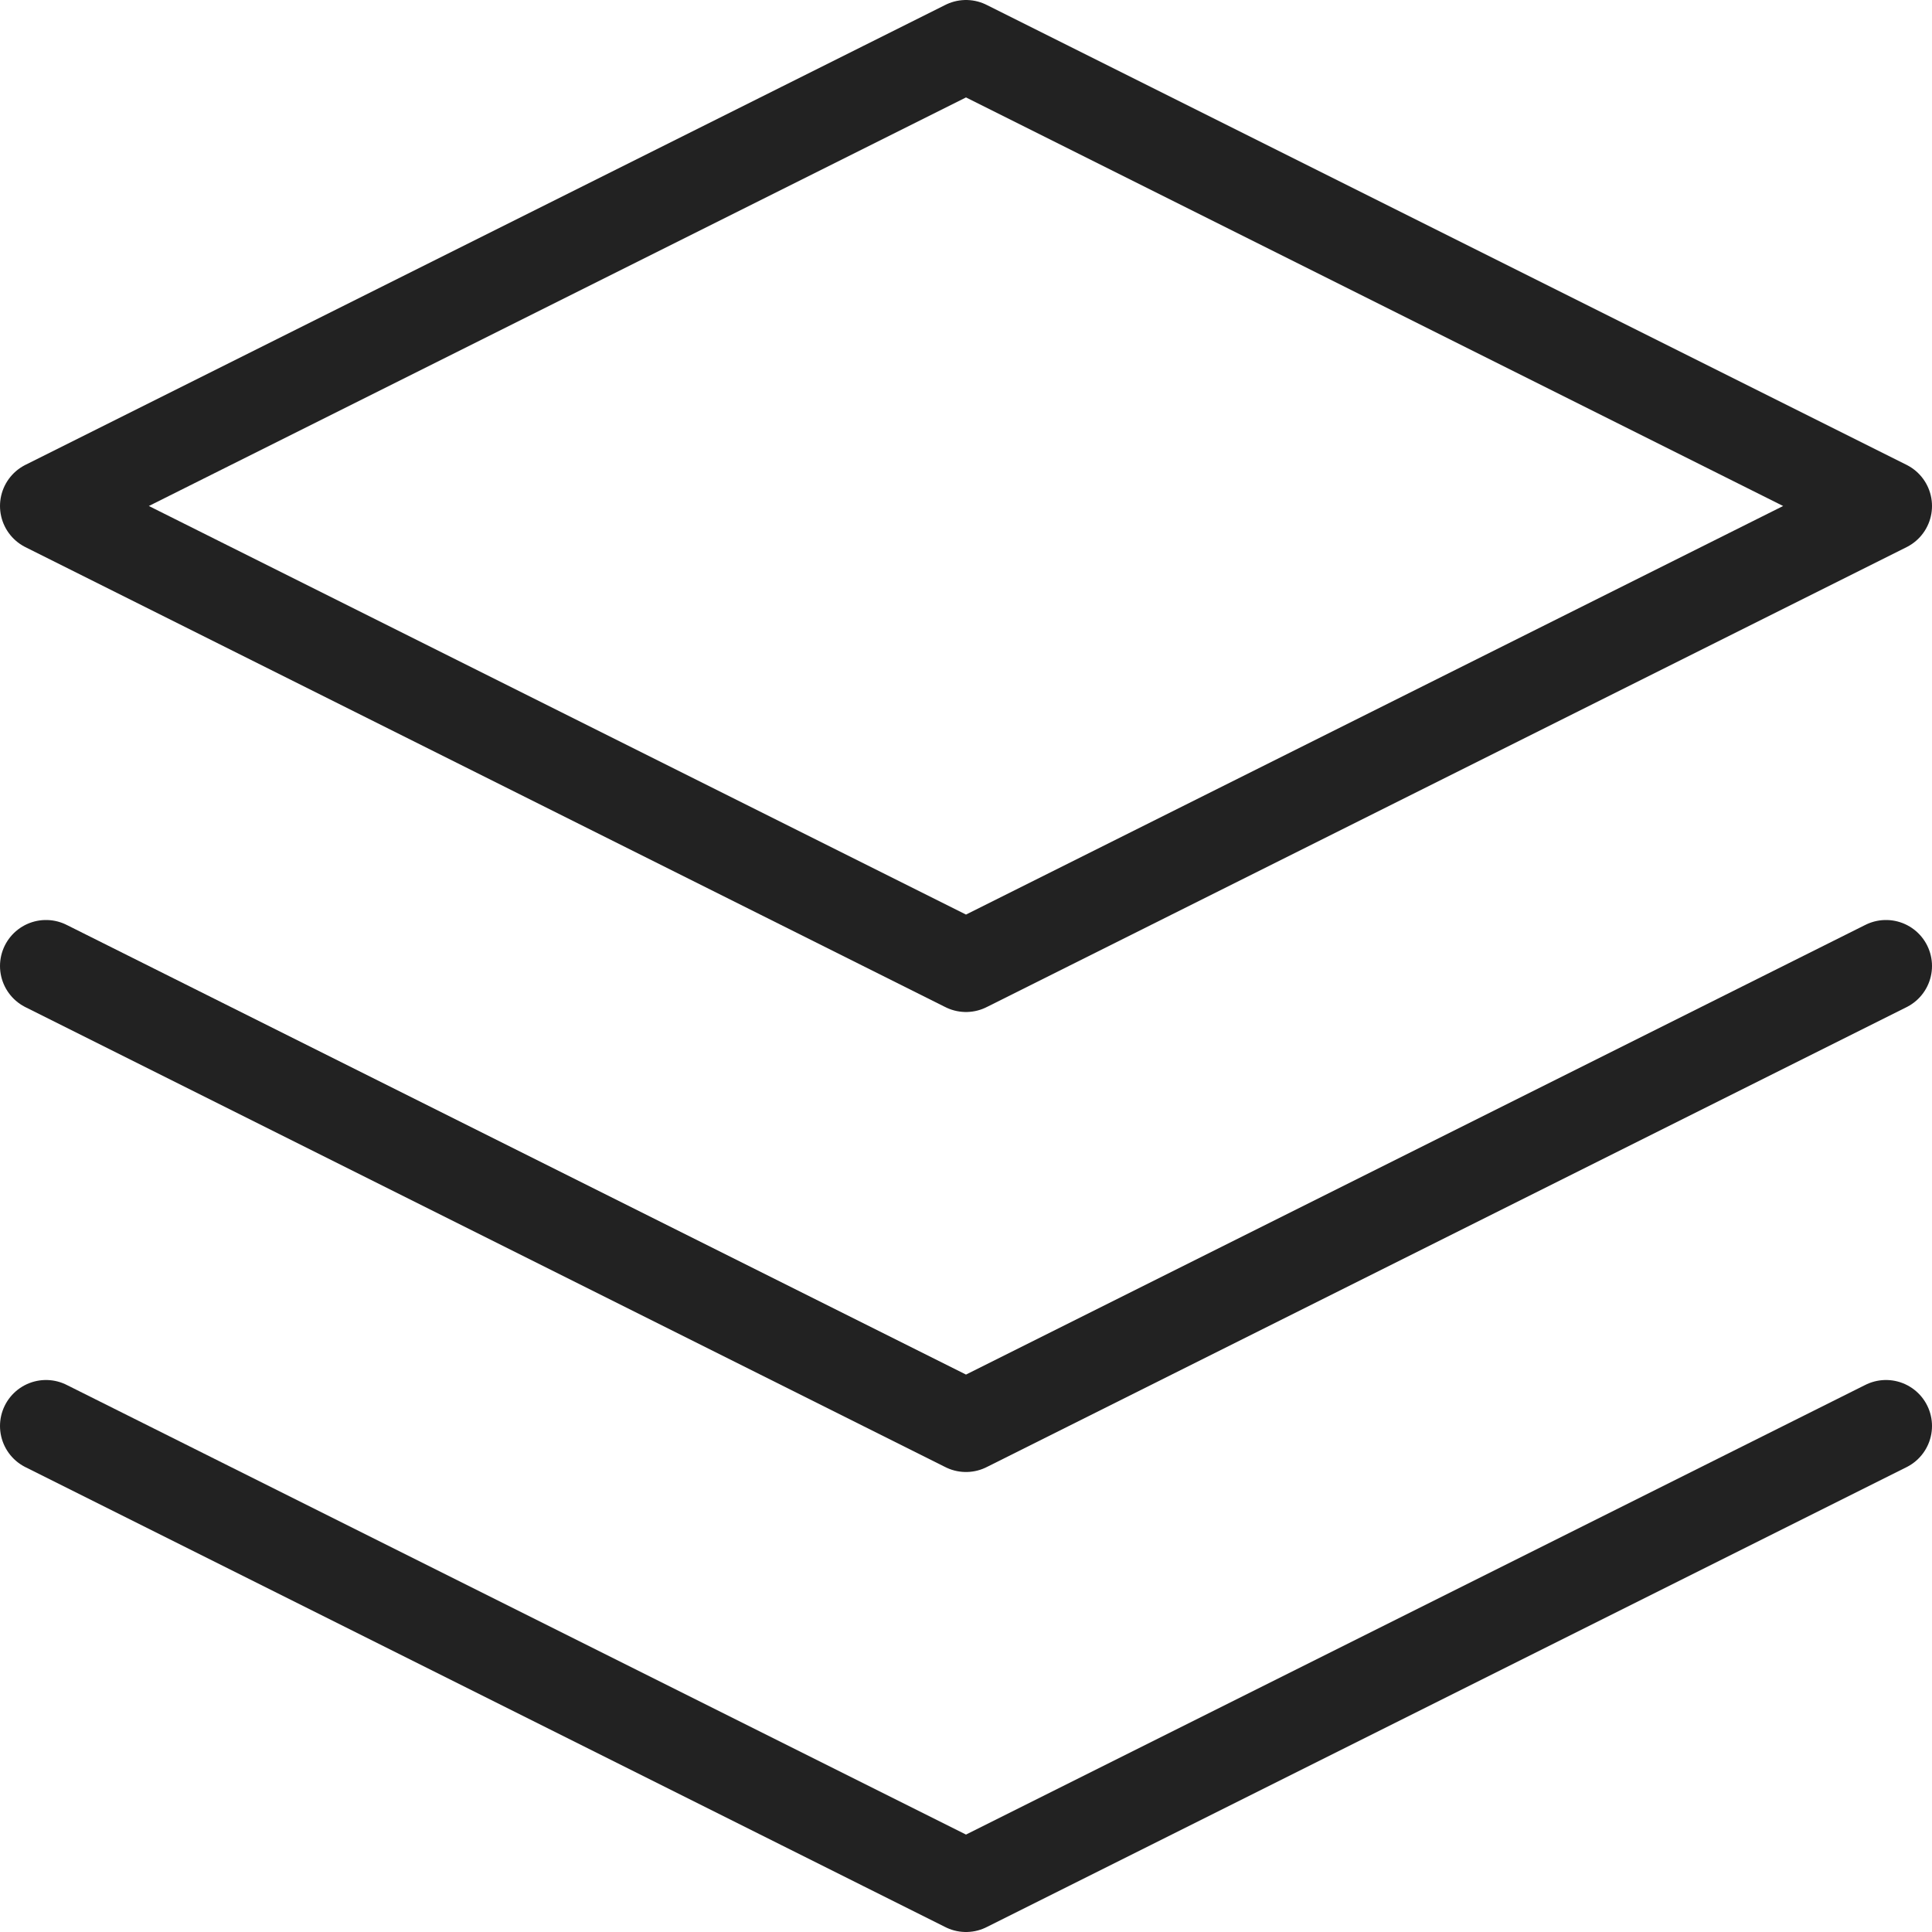
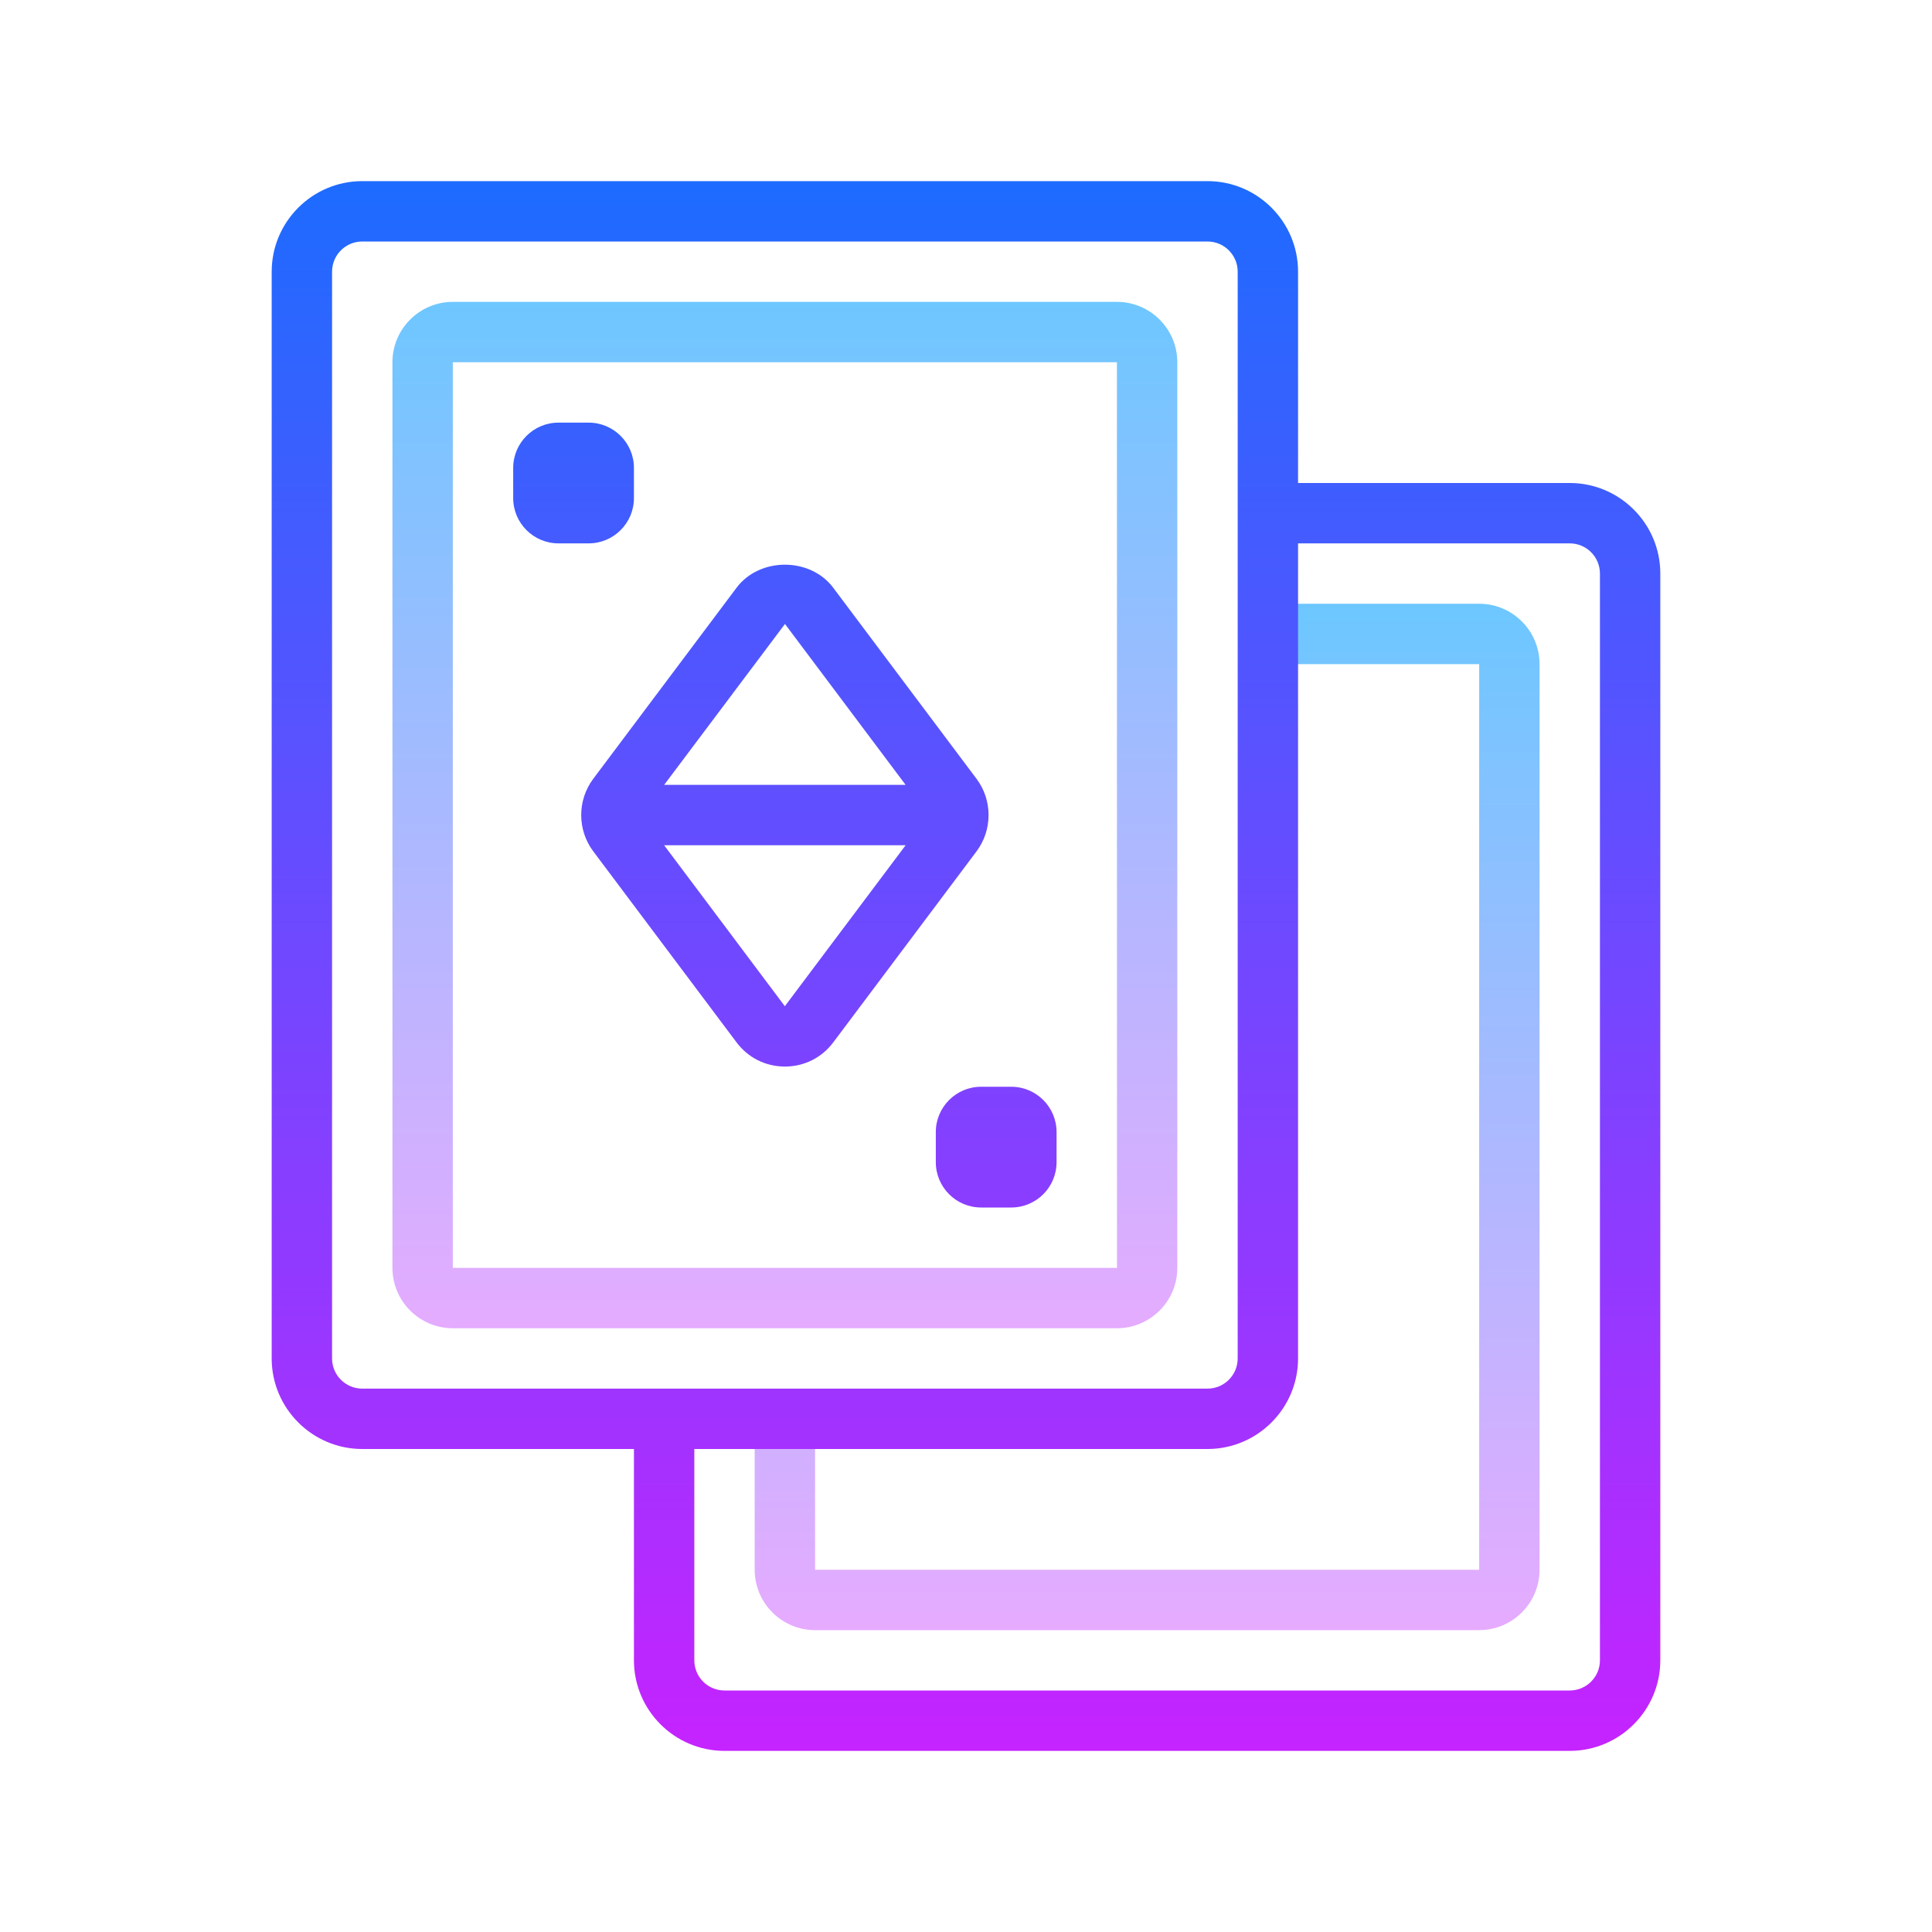
- <svg xmlns="http://www.w3.org/2000/svg" width="42px" height="42px" viewBox="0 0 42 42" version="1.1">
-   <defs />
-   <g id="Page-1" stroke="none" stroke-width="1" fill="none" fill-rule="evenodd" stroke-linecap="round" stroke-linejoin="round">
-     <g id="FAQ" transform="translate(-214, -20)" stroke="#222222" stroke-width="2">
-       <g id="Group-2">
-         <g id="layers" transform="translate(215, 21)">
-           <polygon id="Shape" points="20 0 0 10 20 20 40 10" />
-           <polyline id="Shape" points="0 30 20 40 40 30" />
-           <polyline id="Shape" points="0 20 20 30 40 20" />
-         </g>
-       </g>
-     </g>
+ <svg xmlns="http://www.w3.org/2000/svg" width="512px" height="512px" viewBox="0 0 512 512" version="1.1">
+   <defs>
+     <linearGradient id="linear0" gradientUnits="userSpaceOnUse" x1="102.125" y1="53.75" x2="102.125" y2="145.125" gradientTransform="matrix(2.976744,0,0,2.976744,0,0)">
+       <stop offset="0" style="stop-color:rgb(42.745%,78.039%,100%);stop-opacity:1;" />
+       <stop offset="1" style="stop-color:rgb(90.196%,67.059%,100%);stop-opacity:1;" />
+     </linearGradient>
+     <linearGradient id="linear1" gradientUnits="userSpaceOnUse" x1="69.875" y1="25.867" x2="69.875" y2="119.258" gradientTransform="matrix(2.976744,0,0,2.976744,0,0)">
+       <stop offset="0" style="stop-color:rgb(42.745%,78.039%,100%);stop-opacity:1;" />
+       <stop offset="1" style="stop-color:rgb(90.196%,67.059%,100%);stop-opacity:1;" />
+     </linearGradient>
+     <linearGradient id="linear2" gradientUnits="userSpaceOnUse" x1="86" y1="13.438" x2="86" y2="158.28" gradientTransform="matrix(2.976744,0,0,2.976744,0,0)">
+       <stop offset="0" style="stop-color:rgb(10.196%,42.745%,100%);stop-opacity:1;" />
+       <stop offset="1" style="stop-color:rgb(78.431%,13.333%,100%);stop-opacity:1;" />
+     </linearGradient>
+     <linearGradient id="linear3" gradientUnits="userSpaceOnUse" x1="51.062" y1="13.438" x2="51.062" y2="158.28" gradientTransform="matrix(2.976744,0,0,2.976744,0,0)">
+       <stop offset="0" style="stop-color:rgb(10.196%,42.745%,100%);stop-opacity:1;" />
+       <stop offset="1" style="stop-color:rgb(78.431%,13.333%,100%);stop-opacity:1;" />
+     </linearGradient>
+     <linearGradient id="linear4" gradientUnits="userSpaceOnUse" x1="88.688" y1="13.438" x2="88.688" y2="158.28" gradientTransform="matrix(2.976744,0,0,2.976744,0,0)">
+       <stop offset="0" style="stop-color:rgb(10.196%,42.745%,100%);stop-opacity:1;" />
+       <stop offset="1" style="stop-color:rgb(78.431%,13.333%,100%);stop-opacity:1;" />
+     </linearGradient>
+     <linearGradient id="linear5" gradientUnits="userSpaceOnUse" x1="69.875" y1="13.438" x2="69.875" y2="158.28" gradientTransform="matrix(2.976744,0,0,2.976744,0,0)">
+       <stop offset="0" style="stop-color:rgb(10.196%,42.745%,100%);stop-opacity:1;" />
+       <stop offset="1" style="stop-color:rgb(78.431%,13.333%,100%);stop-opacity:1;" />
+     </linearGradient>
+   </defs>
+   <g id="surface91484">
+     <path style=" stroke:none;fill-rule:nonzero;fill:url(#linear0);" d="M 392 432 L 216 432 C 207.176 432 200 424.824 200 416 L 200 376 L 216 376 L 216 416 L 392 416 L 392 176 L 336 176 L 336 160 L 392 160 C 400.824 160 408 167.176 408 176 L 408 416 C 408 424.824 400.824 432 392 432 Z M 392 432 " />
+     <path style=" stroke:none;fill-rule:nonzero;fill:url(#linear1);" d="M 296 352 L 120 352 C 111.176 352 104 344.824 104 336 L 104 96 C 104 87.176 111.176 80 120 80 L 296 80 C 304.824 80 312 87.176 312 96 L 312 336 C 312 344.824 304.824 352 296 352 Z M 120 96 L 120 336 L 296.016 336 L 296 96 Z M 120 96 " />
+     <path style=" stroke:none;fill-rule:nonzero;fill:url(#linear2);" d="M 416 128 L 344 128 L 344 72 C 344 58.77 333.23 48 320 48 L 96 48 C 82.77 48 72 58.77 72 72 L 72 360 C 72 373.23 82.77 384 96 384 L 168 384 L 168 440 C 168 453.23 178.77 464 192 464 L 416 464 C 429.23 464 440 453.23 440 440 L 440 152 C 440 138.77 429.23 128 416 128 Z M 88 360 L 88 72 C 88 67.586 91.586 64 96 64 L 320 64 C 324.414 64 328 67.586 328 72 L 328 360 C 328 364.414 324.414 368 320 368 L 96 368 C 91.586 368 88 364.414 88 360 Z M 424 440 C 424 444.414 420.414 448 416 448 L 192 448 C 187.586 448 184 444.414 184 440 L 184 384 L 320 384 C 333.23 384 344 373.23 344 360 L 344 144 L 416 144 C 420.414 144 424 147.586 424 152 Z M 424 440 " />
+     <path style=" stroke:none;fill-rule:nonzero;fill:url(#linear3);" d="M 168 132 L 168 124 C 168 117.383 162.617 112 156 112 L 148 112 C 141.383 112 136 117.383 136 124 L 136 132 C 136 138.617 141.383 144 148 144 L 156 144 C 162.617 144 168 138.617 168 132 Z M 168 132 " />
+     <path style=" stroke:none;fill-rule:nonzero;fill:url(#linear4);" d="M 268 288 L 260 288 C 253.383 288 248 293.383 248 300 L 248 308 C 248 314.617 253.383 320 260 320 L 268 320 C 274.617 320 280 314.617 280 308 L 280 300 C 280 293.383 274.617 288 268 288 Z M 268 288 " />
+     <path style=" stroke:none;fill-rule:nonzero;fill:url(#linear5);" d="M 258.801 206.406 L 220.824 155.77 C 214.711 147.609 201.297 147.609 195.184 155.77 L 157.207 206.406 C 152.969 212.055 152.969 219.945 157.207 225.594 L 195.184 276.23 C 198.238 280.312 202.91 282.648 208.008 282.648 C 213.105 282.648 217.777 280.312 220.832 276.23 L 258.809 225.594 C 263.039 219.945 263.039 212.055 258.801 206.406 Z M 208.023 165.359 L 240 208 L 176.008 208 Z M 207.992 266.656 L 207.977 266.641 L 176 224 L 240 224 Z M 207.992 266.656 " />
  </g>
</svg>
